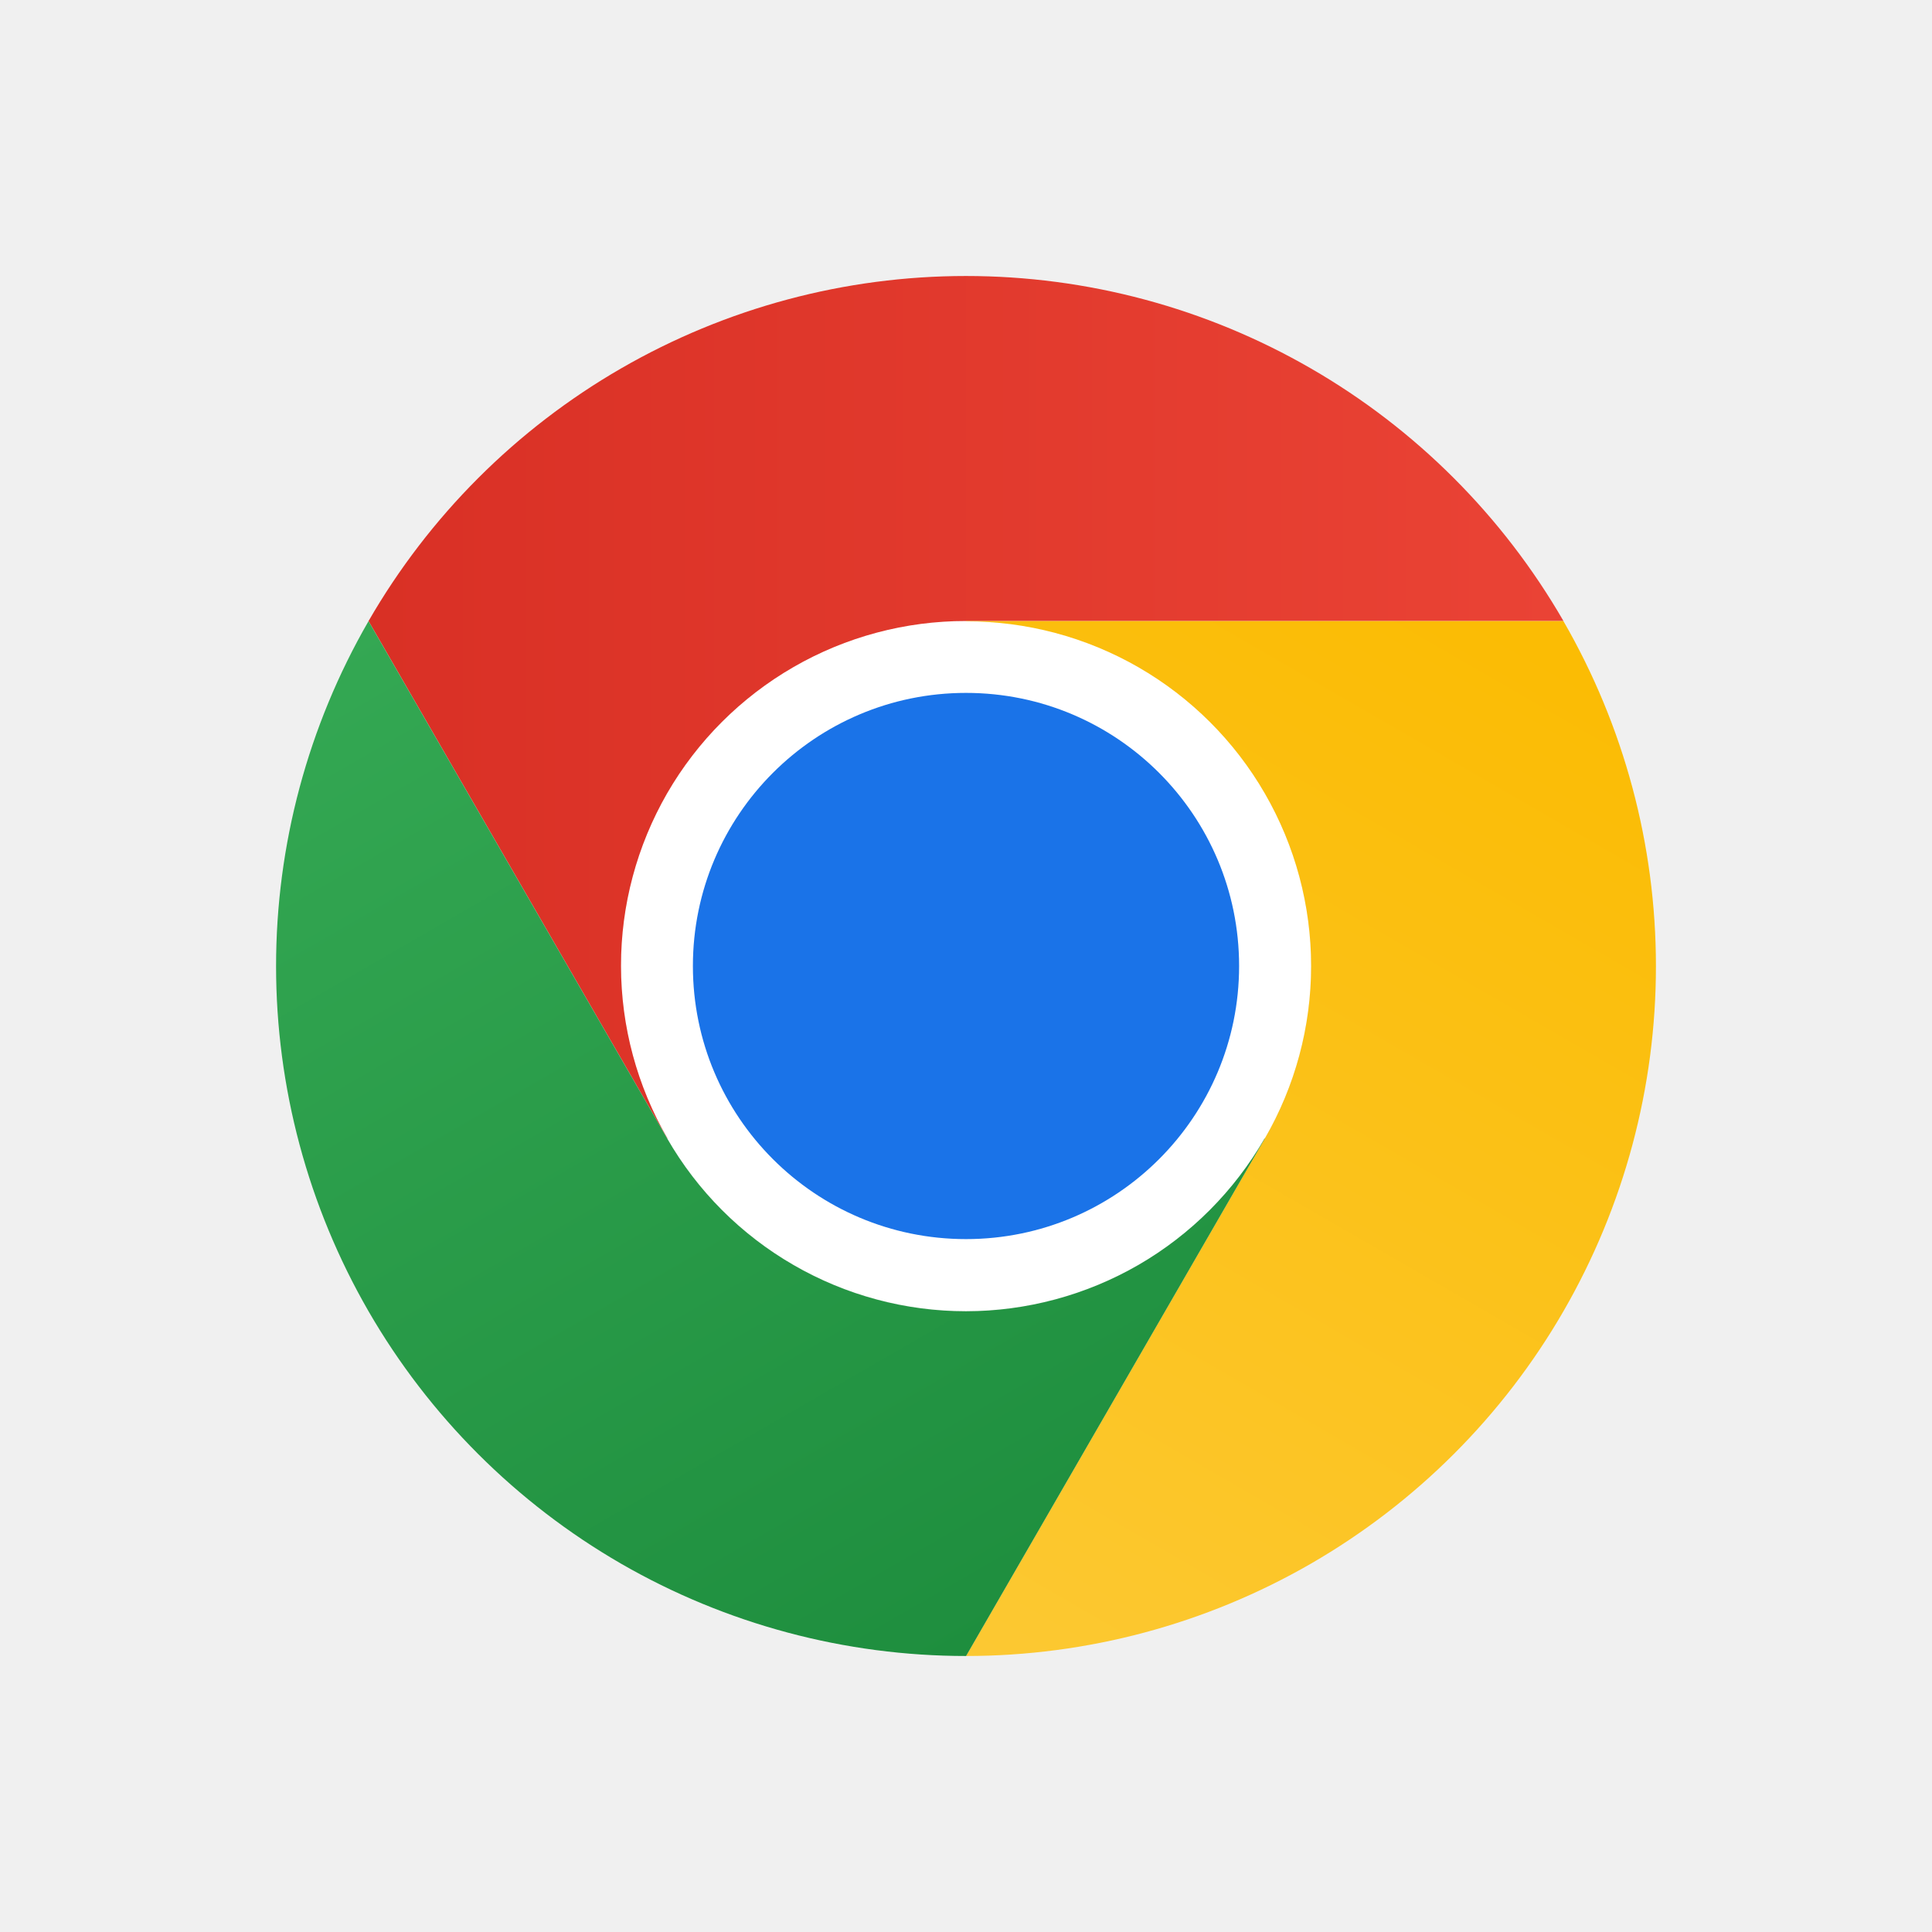
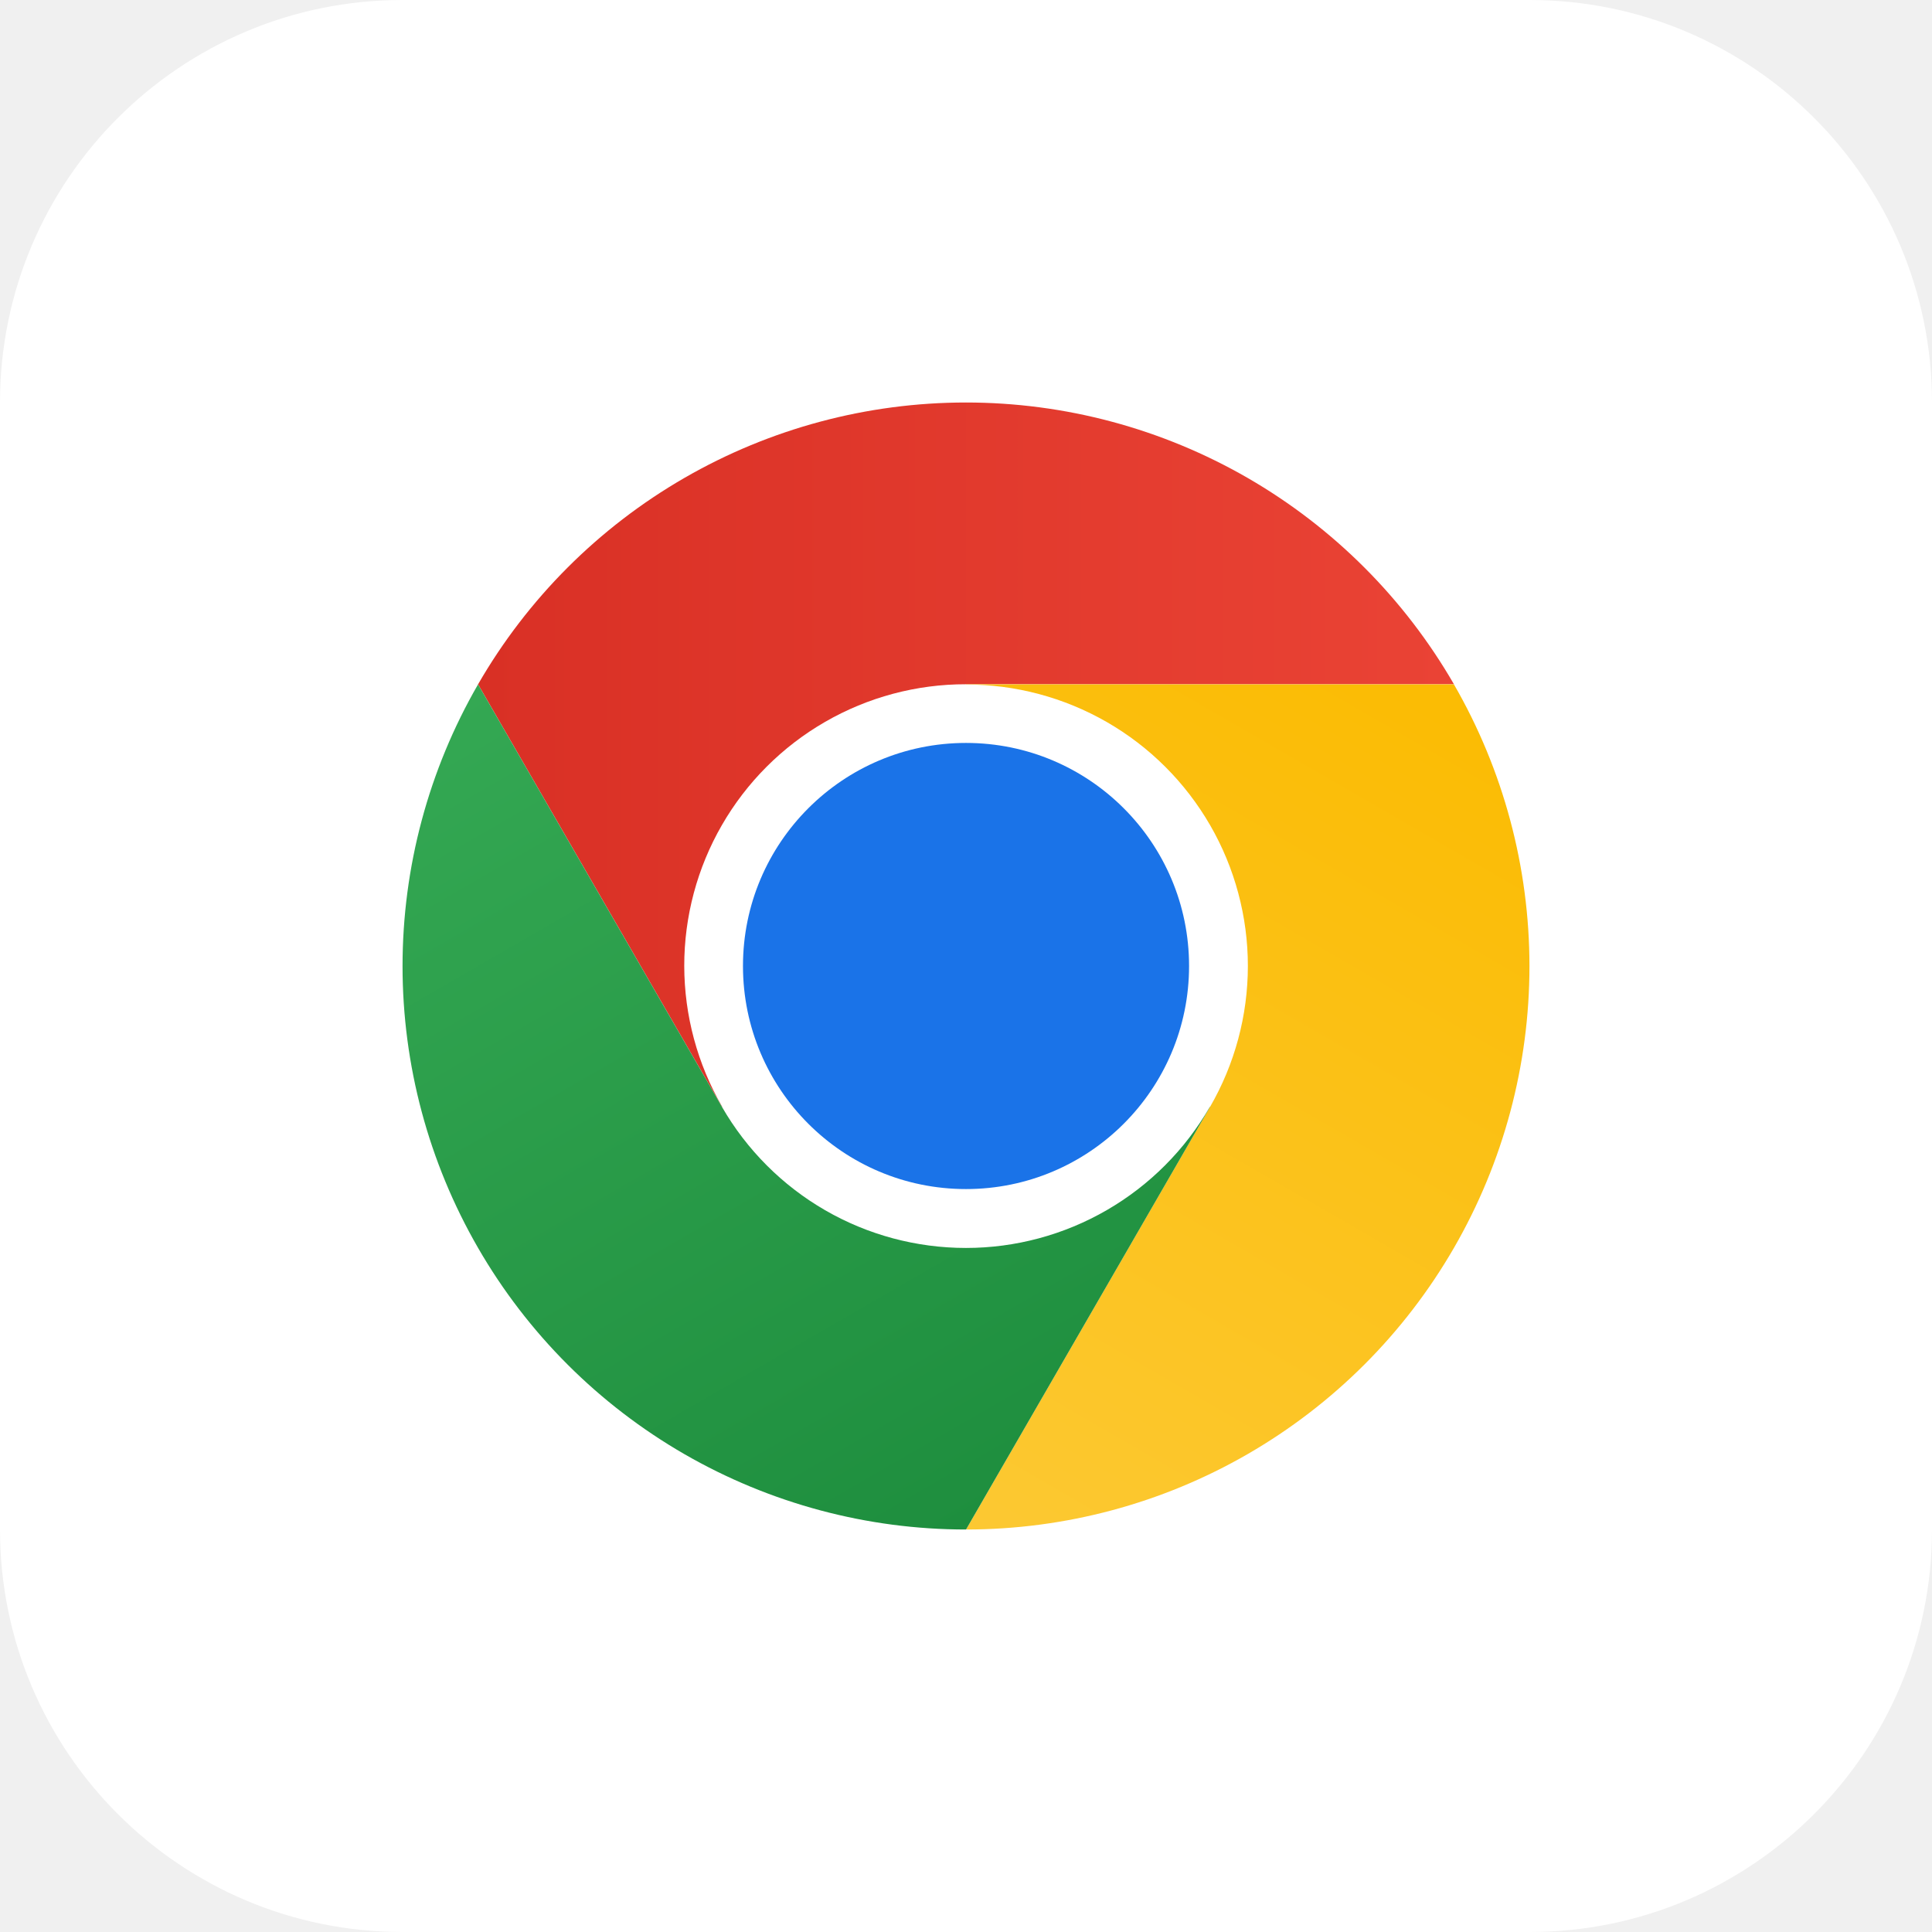
- <svg xmlns="http://www.w3.org/2000/svg" width="28" height="28" viewBox="0 0 28 28" fill="none">
-   <g clip-path="url(#clip0_8_2083)">
-     <path d="M14 18.998C16.761 18.998 19 16.759 19 13.998C19 11.236 16.761 8.998 14 8.998C11.239 8.998 9 11.236 9 13.998C9 16.759 11.239 18.998 14 18.998Z" fill="white" />
-     <path d="M14 9H22.659C21.781 7.48 20.519 6.217 18.999 5.34C17.479 4.462 15.755 4 13.999 4C12.244 4 10.52 4.462 9 5.34C7.48 6.218 6.218 7.481 5.341 9.001L9.67 16.5L9.674 16.499C9.233 15.739 9.001 14.877 9 13.999C8.999 13.121 9.23 12.259 9.668 11.498C10.107 10.738 10.738 10.107 11.499 9.668C12.259 9.229 13.122 8.999 14 9Z" fill="url(#paint0_linear_8_2083)" />
-     <path d="M14 17.958C16.186 17.958 17.958 16.186 17.958 14C17.958 11.814 16.186 10.042 14 10.042C11.814 10.042 10.042 11.814 10.042 14C10.042 16.186 11.814 17.958 14 17.958Z" fill="#1A73E8" />
-     <path d="M18.33 16.501L14 24C15.756 24 17.48 23.538 19 22.661C20.52 21.783 21.783 20.521 22.66 19.001C23.538 17.48 24 15.756 23.999 14.001C23.999 12.245 23.536 10.521 22.658 9.001H14L13.998 9.005C14.877 9.003 15.739 9.233 16.5 9.671C17.261 10.11 17.893 10.74 18.332 11.501C18.771 12.261 19.002 13.123 19.002 14.001C19.002 14.879 18.77 15.741 18.33 16.501Z" fill="url(#paint1_linear_8_2083)" />
-     <path d="M9.67 16.501L5.341 9.002C4.463 10.523 4.001 12.247 4.001 14.002C4.001 15.757 4.463 17.482 5.34 19.002C6.218 20.522 7.481 21.784 9.001 22.662C10.521 23.539 12.246 24 14.001 24L18.331 16.501L18.328 16.498C17.89 17.259 17.26 17.892 16.5 18.332C15.74 18.771 14.878 19.003 14 19.004C13.122 19.004 12.259 18.773 11.499 18.333C10.739 17.894 10.108 17.262 9.67 16.501Z" fill="url(#paint2_linear_8_2083)" />
-   </g>
+ <svg xmlns="http://www.w3.org/2000/svg" width="48" height="48" viewBox="0 0 48 48" fill="none">
+   <rect width="48" height="48" rx="10" fill="white" />
+   <path d="M24 30.997C27.866 30.997 31 27.863 31 23.997C31 20.131 27.866 16.997 24 16.997C20.134 16.997 17 20.131 17 23.997C17 27.863 20.134 30.997 24 30.997Z" fill="white" />
+   <path d="M24 17H36.123C34.894 14.872 33.127 13.104 30.999 11.875C28.871 10.647 26.457 10 23.999 10C21.542 10 19.128 10.647 17 11.876C14.872 13.105 13.105 14.873 11.877 17.002L17.938 27.5L17.944 27.499C17.327 26.435 17.002 25.228 17 23.999C16.999 22.77 17.322 21.562 17.936 20.498C18.55 19.433 19.434 18.549 20.499 17.935C21.563 17.321 22.771 16.998 24 17Z" fill="url(#paint0_linear_2728_1737)" />
+   <path d="M24 29.542C27.061 29.542 29.542 27.061 29.542 24C29.542 20.939 27.061 18.458 24 18.458C20.94 18.458 18.459 20.939 18.459 24C18.459 27.061 20.94 29.542 24 29.542Z" fill="#1A73E8" />
+   <path d="M30.062 27.502L24.001 38C26.458 38 28.872 37.354 31 36.125C33.129 34.896 34.896 33.129 36.124 31.001C37.353 28.873 37.999 26.458 37.999 24.001C37.998 21.544 37.351 19.13 36.122 17.002H24L23.998 17.007C25.227 17.005 26.435 17.327 27.5 17.94C28.565 18.553 29.45 19.437 30.065 20.501C30.68 21.565 31.003 22.773 31.003 24.002C31.002 25.231 30.678 26.438 30.062 27.502Z" fill="url(#paint1_linear_2728_1737)" />
+   <path d="M17.938 27.502L11.877 17.003C10.648 19.131 10.001 21.546 10.001 24.003C10.001 26.46 10.648 28.874 11.877 31.003C13.105 33.131 14.873 34.898 17.001 36.126C19.13 37.354 21.544 38.001 24.001 38L30.063 27.502L30.059 27.498C29.446 28.563 28.564 29.448 27.5 30.064C26.436 30.68 25.229 31.005 24 31.005C22.771 31.005 21.563 30.682 20.499 30.067C19.435 29.452 18.552 28.567 17.938 27.502Z" fill="url(#paint2_linear_2728_1737)" />
  <defs>
-     <linearGradient id="paint0_linear_8_2083" x1="5.341" y1="10.25" x2="22.659" y2="10.25" gradientUnits="userSpaceOnUse">
+     <linearGradient id="paint0_linear_2728_1737" x1="11.877" y1="18.75" x2="36.123" y2="18.75" gradientUnits="userSpaceOnUse">
      <stop stop-color="#D93025" />
      <stop offset="1" stop-color="#EA4335" />
    </linearGradient>
-     <linearGradient id="paint1_linear_8_2083" x1="12.634" y1="23.866" x2="21.293" y2="8.868" gradientUnits="userSpaceOnUse">
+     <linearGradient id="paint1_linear_2728_1737" x1="22.088" y1="37.813" x2="34.211" y2="16.816" gradientUnits="userSpaceOnUse">
      <stop stop-color="#FCC934" />
      <stop offset="1" stop-color="#FBBC04" />
    </linearGradient>
-     <linearGradient id="paint2_linear_8_2083" x1="15.083" y1="23.376" x2="6.423" y2="8.377" gradientUnits="userSpaceOnUse">
+     <linearGradient id="paint2_linear_2728_1737" x1="25.515" y1="37.126" x2="13.393" y2="16.128" gradientUnits="userSpaceOnUse">
      <stop stop-color="#1E8E3E" />
      <stop offset="1" stop-color="#34A853" />
    </linearGradient>
-     <clipPath id="clip0_8_2083">
-       <rect width="20" height="20" fill="white" transform="translate(4 4)" />
-     </clipPath>
  </defs>
</svg>
